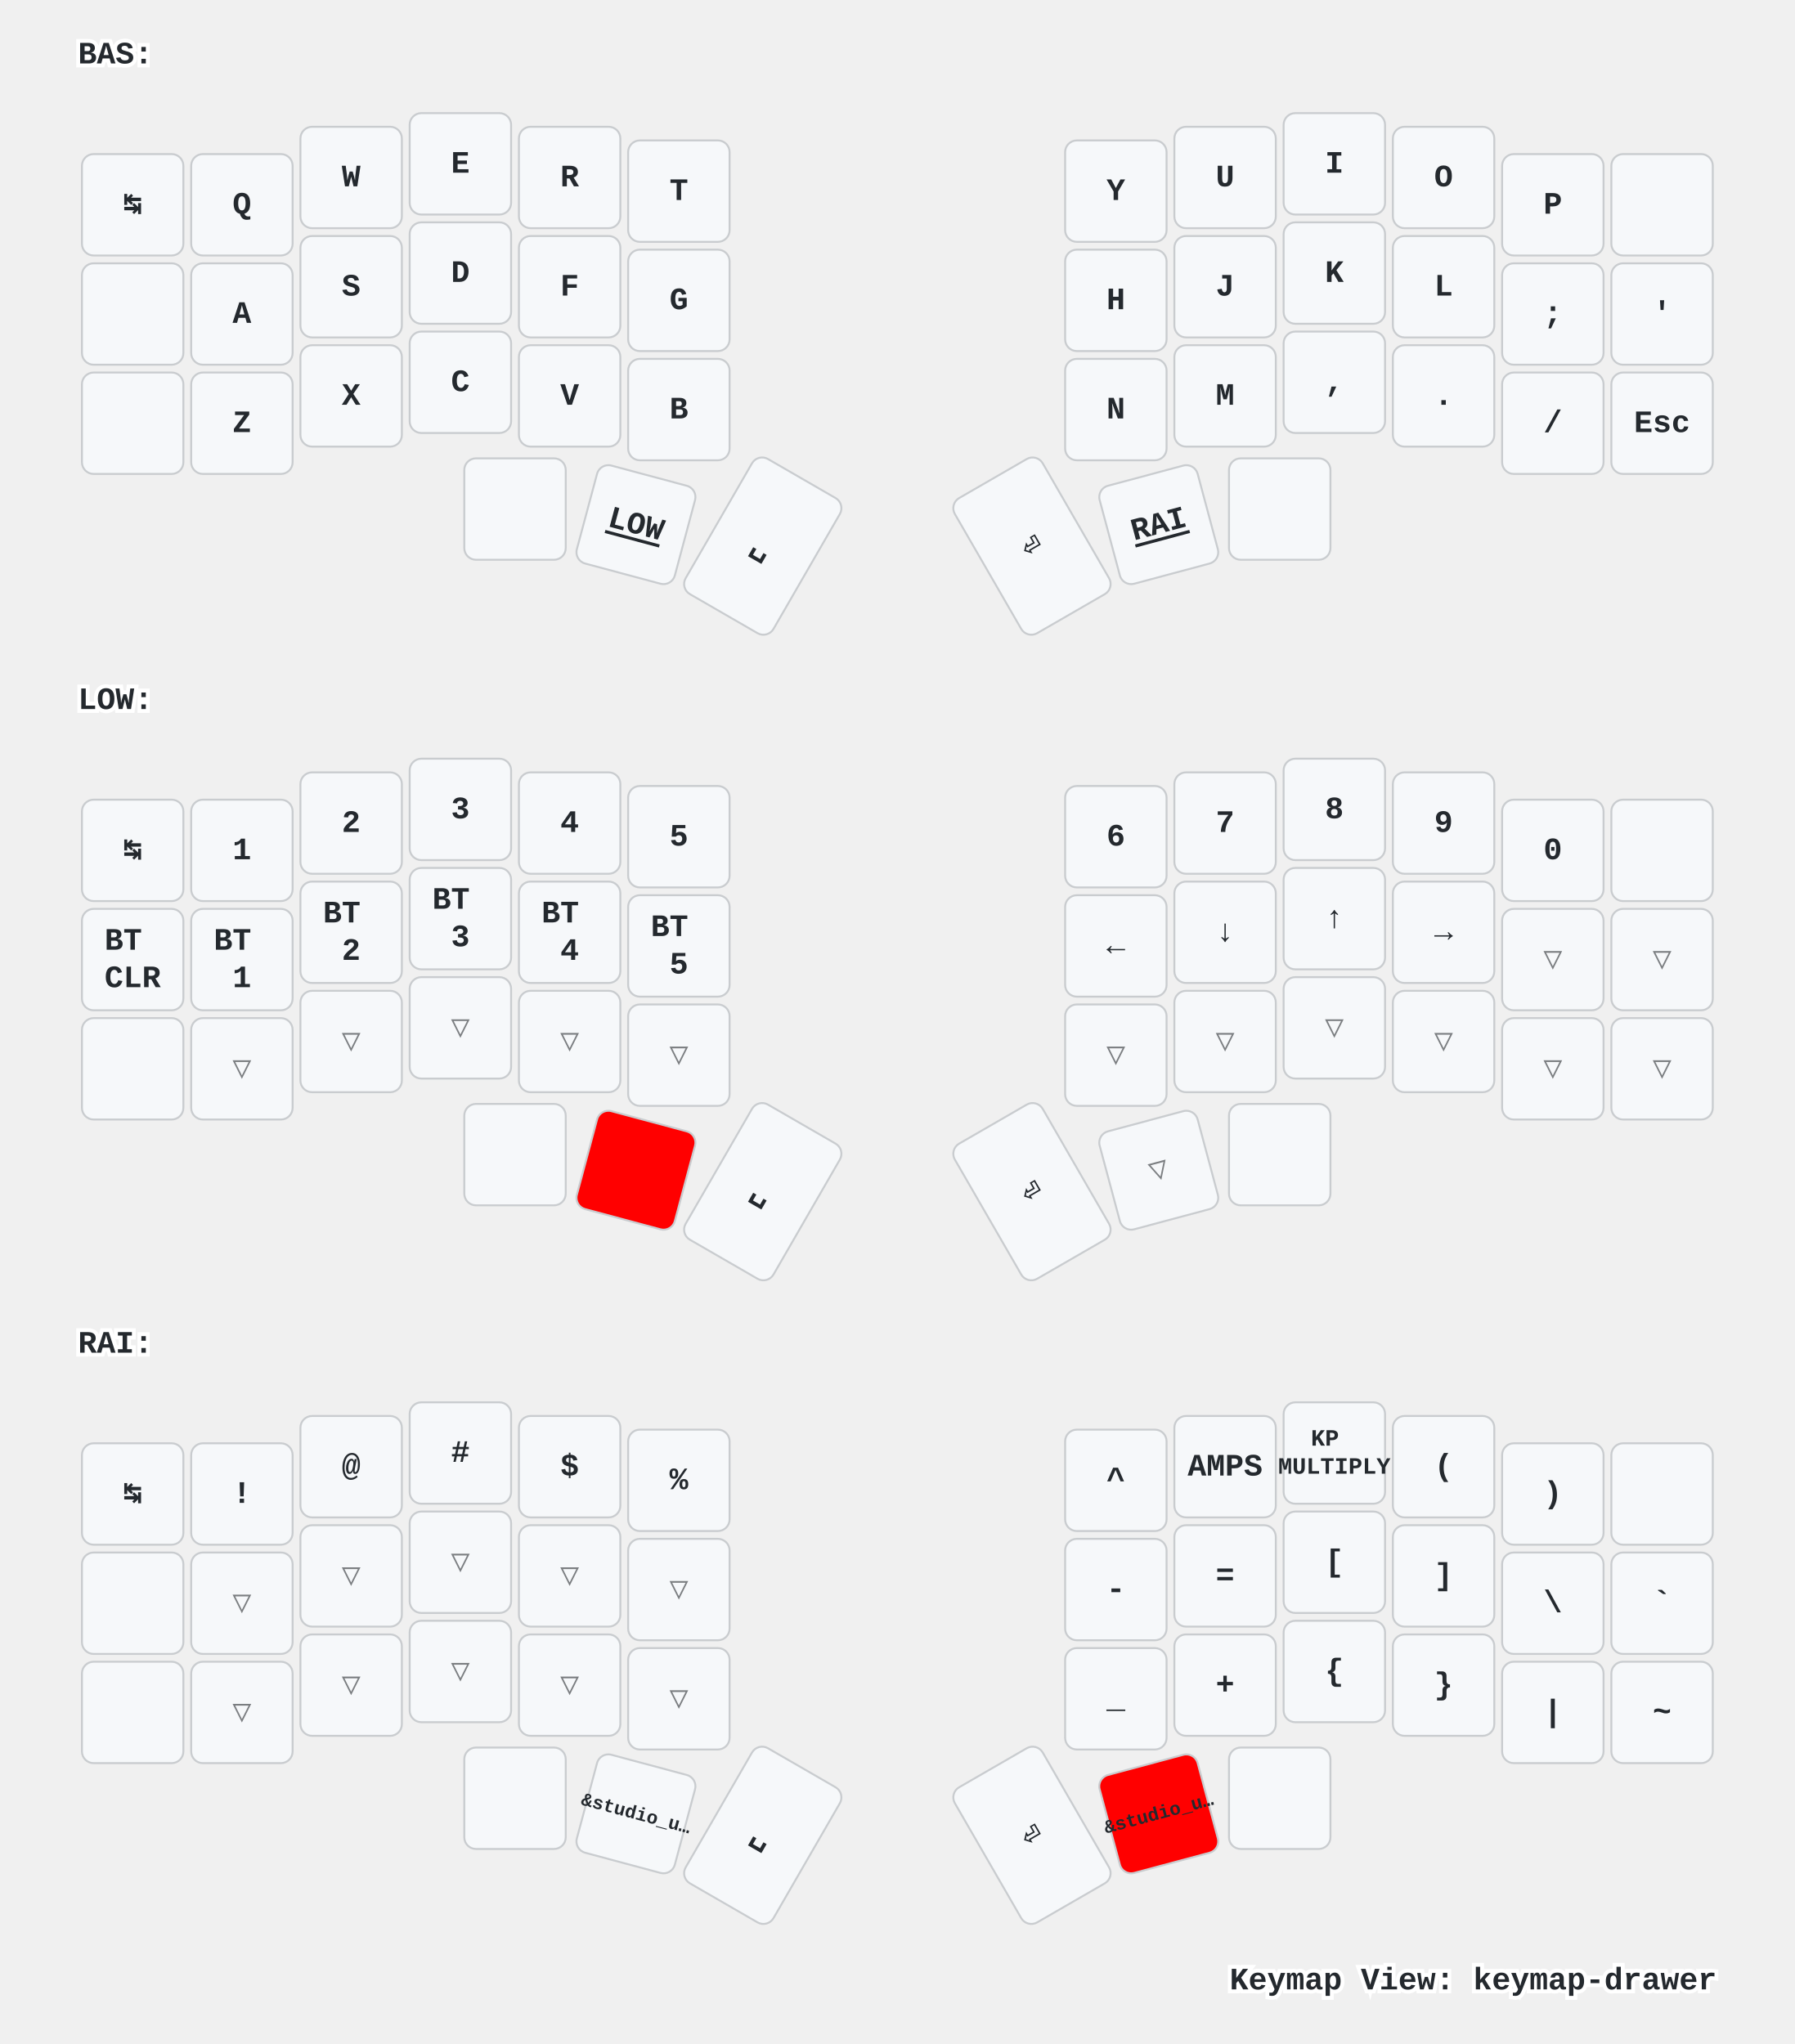
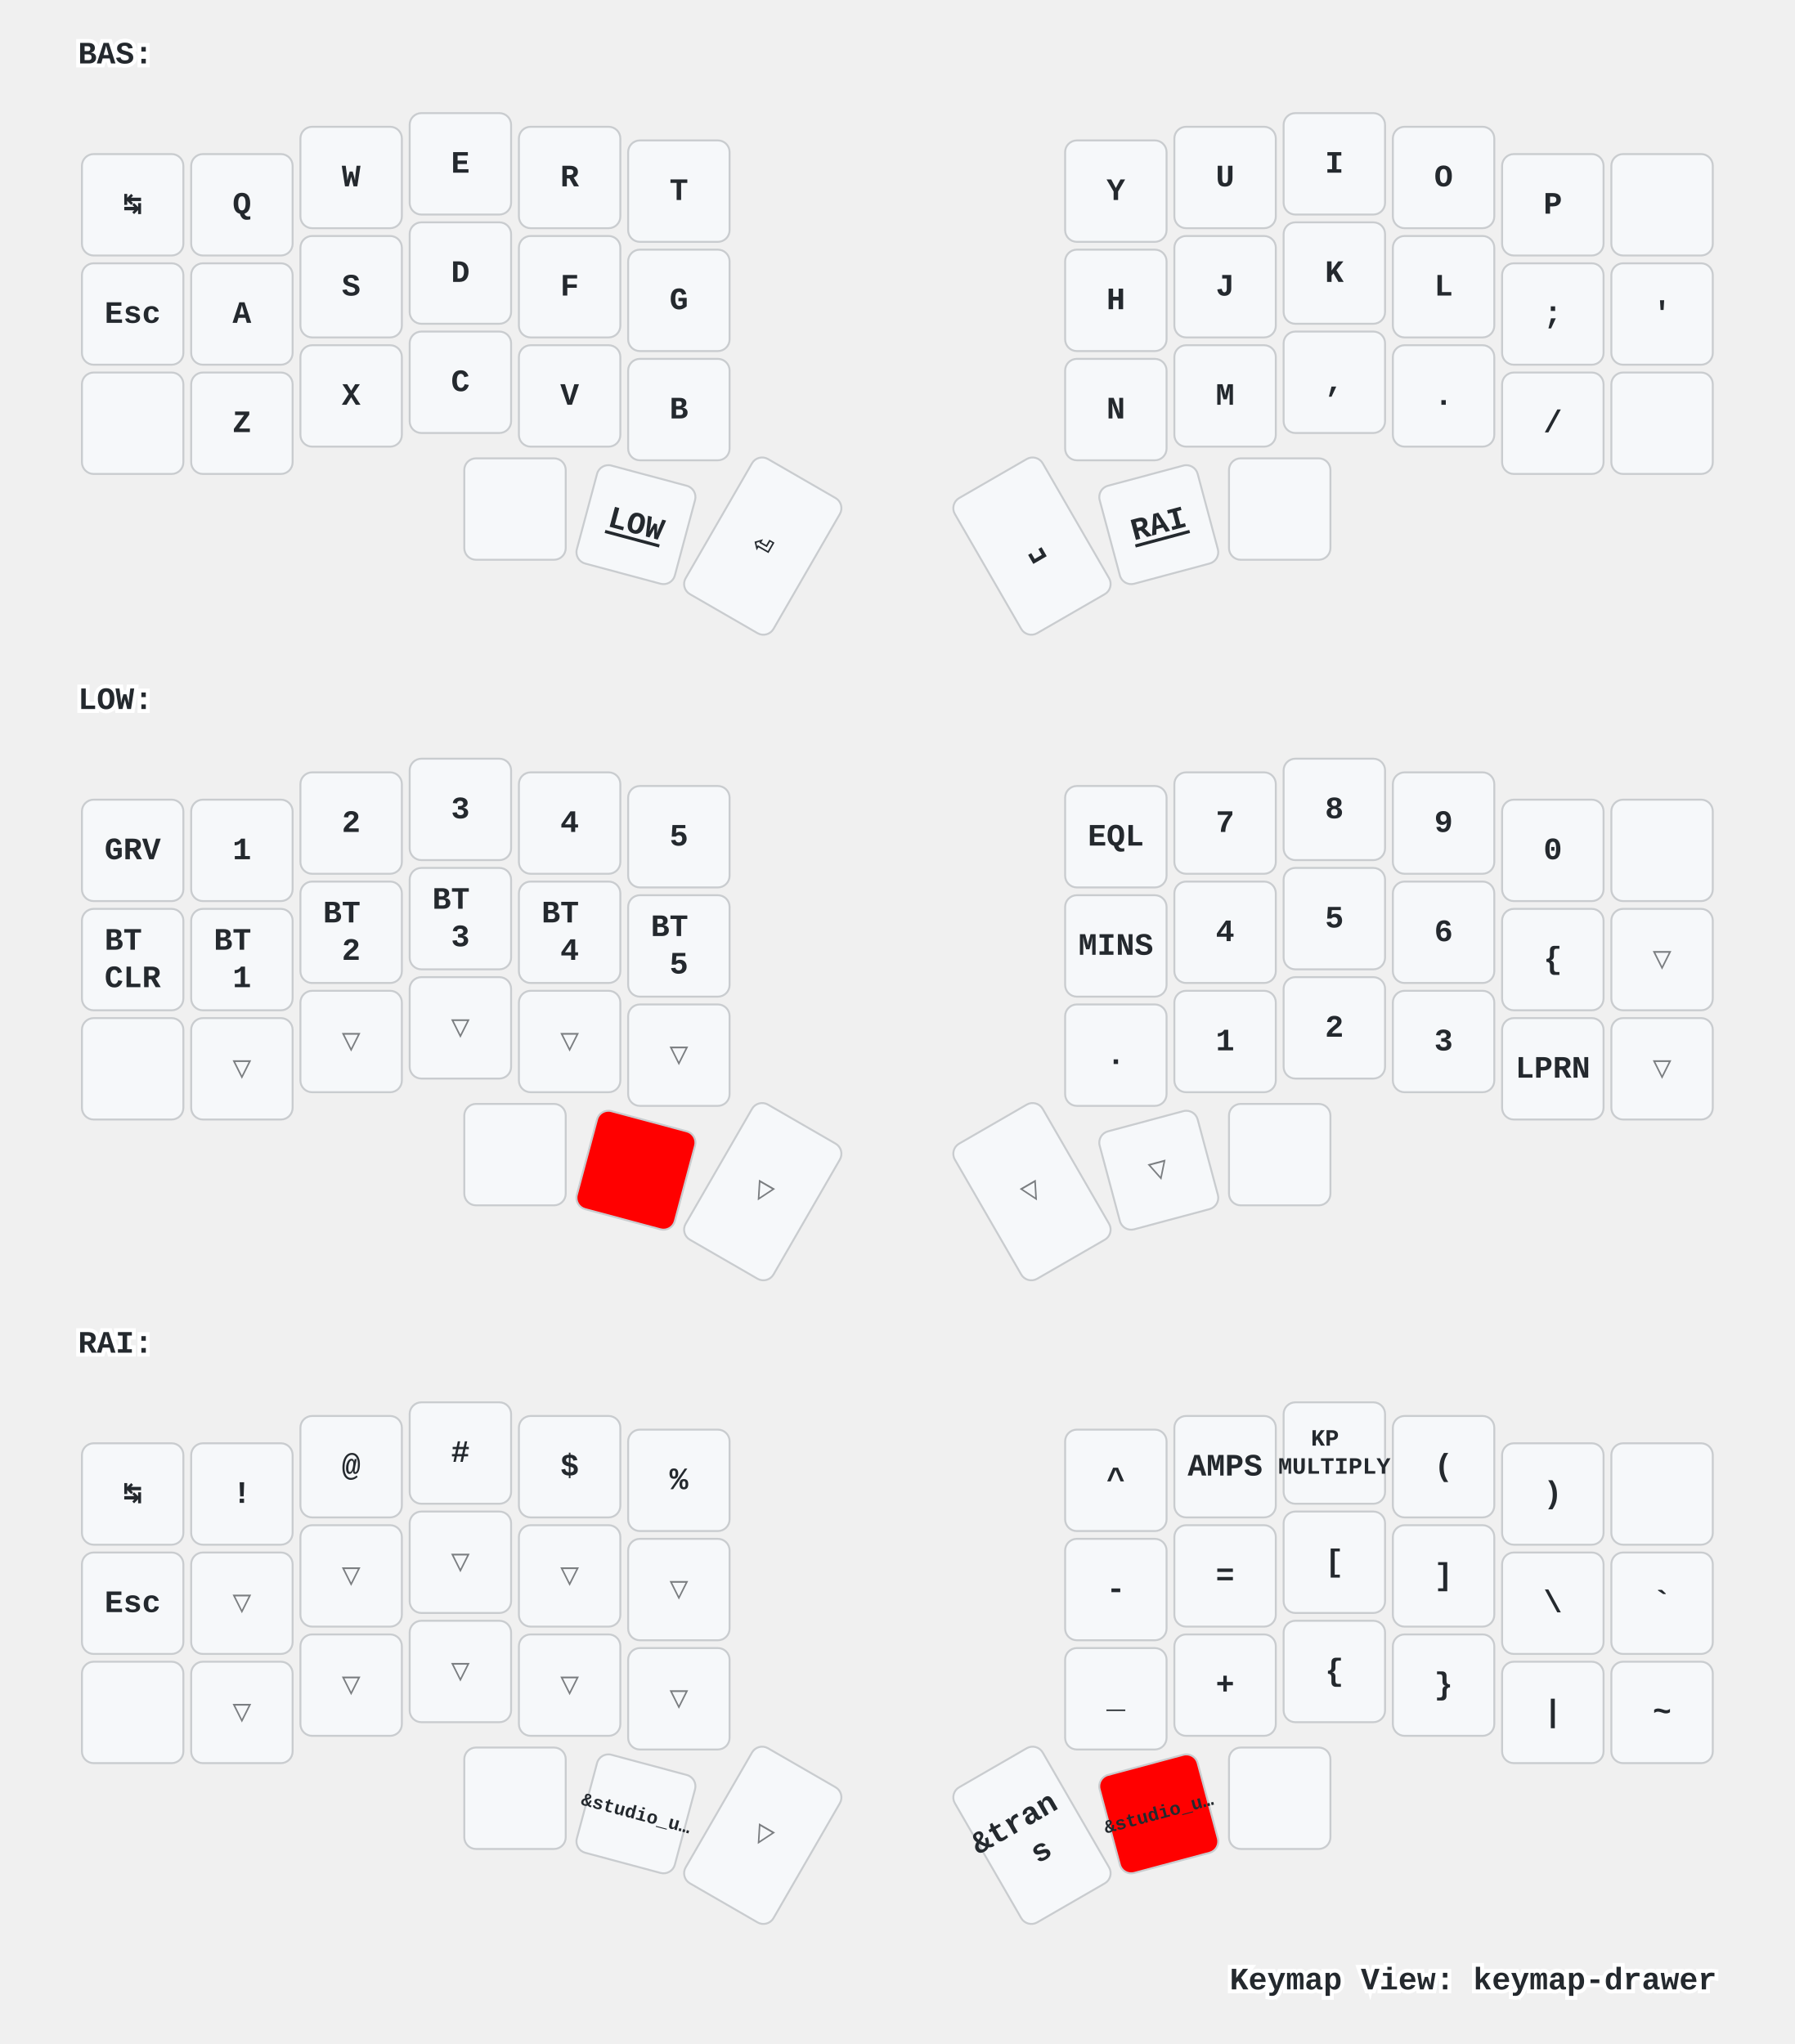
<svg xmlns="http://www.w3.org/2000/svg" xmlns:xlink="http://www.w3.org/1999/xlink" width="920" height="1048" viewBox="0 0 920 1048" class="keymap">
  <defs>/* start glyphs */
<svg id="mdi:apple-keyboard-command">
      <svg id="mdi-apple-keyboard-command" viewBox="0 0 24 24">
        <path d="M6,2A4,4 0 0,1 10,6V8H14V6A4,4 0 0,1 18,2A4,4 0 0,1 22,6A4,4 0 0,1 18,10H16V14H18A4,4 0 0,1 22,18A4,4 0 0,1 18,22A4,4 0 0,1 14,18V16H10V18A4,4 0 0,1 6,22A4,4 0 0,1 2,18A4,4 0 0,1 6,14H8V10H6A4,4 0 0,1 2,6A4,4 0 0,1 6,2M16,18A2,2 0 0,0 18,20A2,2 0 0,0 20,18A2,2 0 0,0 18,16H16V18M14,10H10V14H14V10M6,16A2,2 0 0,0 4,18A2,2 0 0,0 6,20A2,2 0 0,0 8,18V16H6M8,6A2,2 0 0,0 6,4A2,2 0 0,0 4,6A2,2 0 0,0 6,8H8V6M18,8A2,2 0 0,0 20,6A2,2 0 0,0 18,4A2,2 0 0,0 16,6V8H18Z" />
      </svg>
    </svg>
    <svg id="mdi:apple-keyboard-control">
      <svg id="mdi-apple-keyboard-control" viewBox="0 0 24 24">
        <path d="M19.78,11.78L18.36,13.19L12,6.83L5.64,13.19L4.22,11.78L12,4L19.78,11.78Z" />
      </svg>
    </svg>
    <svg id="mdi:apple-keyboard-option">
      <svg id="mdi-apple-keyboard-option" viewBox="0 0 24 24">
        <path d="M3,4H9.11L16.15,18H21V20H14.88L7.84,6H3V4M14,4H21V6H14V4Z" />
      </svg>
    </svg>
    <svg id="mdi:apple-keyboard-shift">
      <svg id="mdi-apple-keyboard-shift" viewBox="0 0 24 24">
        <path d="M15,18V12H17.17L12,6.83L6.83,12H9V18H15M12,4L22,14H17V20H7V14H2L12,4Z" />
      </svg>
    </svg>
    <svg id="mdi:backspace-outline">
      <svg id="mdi-backspace-outline" viewBox="0 0 24 24">
        <path d="M19,15.59L17.59,17L14,13.41L10.41,17L9,15.59L12.59,12L9,8.41L10.41,7L14,10.59L17.59,7L19,8.41L15.41,12L19,15.59M22,3A2,2 0 0,1 24,5V19A2,2 0 0,1 22,21H7C6.31,21 5.77,20.64 5.41,20.11L0,12L5.41,3.88C5.77,3.35 6.31,3 7,3H22M22,5H7L2.28,12L7,19H22V5Z" />
      </svg>
    </svg>
  </defs>/* end glyphs */
<style>/* inherit to force styles through use tags */
svg path {
    fill: inherit;
}

/* font and background color specifications */
svg.keymap {
    font-family: SFMono-Regular,Consolas,Liberation Mono,Menlo,monospace;
    font-size: 14px;
    font-kerning: normal;
    text-rendering: optimizeLegibility;
    fill: #24292e;
}

/* default key styling */
rect.key {
    fill: #f6f8fa;
}

rect.key, rect.combo {
    stroke: #c9cccf;
    stroke-width: 1;
}

/* default key side styling, only used is draw_key_sides is set */
rect.side {
    filter: brightness(90%);
}

/* color accent for combo boxes */
rect.combo, rect.combo-separate {
    fill: #cdf;
}

/* color accent for held keys */
rect.held, rect.combo.held {
    fill: #fdd;
}

/* color accent for ghost (optional) keys */
rect.ghost, rect.combo.ghost {
    stroke-dasharray: 4, 4;
    stroke-width: 2;
}

text {
    text-anchor: middle;
    dominant-baseline: middle;
}

/* styling for layer labels */
text.label {
    font-weight: bold;
    text-anchor: start;
    stroke: white;
    stroke-width: 4;
    paint-order: stroke;
}

/* styling for optional footer */
text.footer {
    text-anchor: end;
    dominant-baseline: auto;
    stroke: white;
    stroke-width: 4;
    paint-order: stroke;
}

/* styling for combo tap, and key non-tap label text */
text.combo, text.hold, text.shifted, text.left, text.right {
    font-size: 11px;
}

text.hold {
    text-anchor: middle;
    dominant-baseline: auto;
}

text.shifted {
    text-anchor: middle;
    dominant-baseline: hanging;
}

text.left {
    text-anchor: start;
}

text.right {
    text-anchor: end;
}

text.layer-activator {
    text-decoration: underline;
}

/* styling for hold/shifted label text in combo box */
text.combo.hold, text.combo.shifted, text.combo.left, text.combo.right {
    font-size: 8px;
}

/* lighter symbol for transparent keys */
text.trans {
    fill: #7b7e81;
}

/* styling for combo dendrons */
path.combo {
    stroke-width: 1;
    stroke: gray;
    fill: none;
}

/* Start Tabler Icons Cleanup */
/* cannot use height/width with glyphs */
.icon-tabler &gt; path {
    fill: inherit;
    stroke: inherit;
    stroke-width: 2;
}
/* hide tabler's default box */
.icon-tabler &gt; path[stroke="none"][fill="none"] {
    visibility: hidden;
}
/* End Tabler Icons Cleanup */

/* For default sytles, see https://github.com/caksoylar/keymap-drawer/blob/main/keymap_drawer/config.py#L85 */

svg.keymap {
  font-family: Ubuntu Mono, Inconsolata, Consolas, Liberation Mono, Menlo, monospace;
  font-size: 16px;
  font-weight: bold;
  text-rendering: optimizeLegibility;
}

/* Color accent for held keys
red = #f00
green = #0f0
blue = #00f
yellow = #ff0
cyan = #0ff
magenta = #f0f
white = #fff
black = #000
grey = #888
light grey = #ccc
#ffc
*/
rect.held, rect.combo.held {
    fill: #f00;
}

/* Technique borrowed and extended from https://github.com/englmaxi/zmk-config/blob/master/keymap-drawer/config.yaml */
.sym_sub_text.tap {
  translate: -5px 2px;
  font-size: 20px;
}
.sym_sub_text.shifted {
  translate: 10px 13px;
  font-size: 10px;
  opacity: 1.0;
}
.combo.sym_sub_text.tap {
  translate: -1px 1px;
}
.combo.sym_sub_text.shifted {
  translate: 7px 5px;
  font-size: 10px;
  opacity: 1.0;
}

/* Toggle */
.toggle.shifted {
  translate: -10px 12px;
}

.toggle.hold {
  translate: 13px -23px;
}

/* Variant for tap-dances */
.tap_dance.tap {
  translate: -7px 0px;
  font-size: 12px;
}
.tap_dance.shifted {
  translate: 7px 17px;
  font-size: 12px;
  opacity: 1.0;
}

/* Variant for symbol next to symbol */
.sym_by_sym.tap {
  translate: -6px 0px;
}
.sym_by_sym.shifted {
  translate: 10px 12px;
  opacity: 1.0;
}

.combo.sym_by_sym.tap {
  translate: -35px 0px;
}
.combo.sym_by_sym.shifted {
  translate: 35px 20px;
  opacity: 1.0;
}

.combo.sym_by_sym.hold {
  visibility: hidden;
}

/* hide hold box for combo sym_by_sym */
.combo.sym_by_sym.hold &gt; path[stroke="none"][fill="none"] {
  visibility: hidden;
}
</style>
  <g transform="translate(40, 0)" class="layer-BAS">
    <text x="0" y="28" class="label" id="BAS">BAS:</text>
    <g transform="translate(0, 56)">
      <g transform="translate(28, 49)" class="key keypos-0">
        <rect rx="6" ry="6" x="-26" y="-26" width="52" height="52" class="key" />
        <text x="0" y="0" class="key tap">↹</text>
      </g>
      <g transform="translate(84, 49)" class="key keypos-1">
        <rect rx="6" ry="6" x="-26" y="-26" width="52" height="52" class="key" />
        <text x="0" y="0" class="key tap">Q</text>
      </g>
      <g transform="translate(140, 35)" class="key keypos-2">
        <rect rx="6" ry="6" x="-26" y="-26" width="52" height="52" class="key" />
        <text x="0" y="0" class="key tap">W</text>
      </g>
      <g transform="translate(196, 28)" class="key keypos-3">
        <rect rx="6" ry="6" x="-26" y="-26" width="52" height="52" class="key" />
        <text x="0" y="0" class="key tap">E</text>
      </g>
      <g transform="translate(252, 35)" class="key keypos-4">
        <rect rx="6" ry="6" x="-26" y="-26" width="52" height="52" class="key" />
        <text x="0" y="0" class="key tap">R</text>
      </g>
      <g transform="translate(308, 42)" class="key keypos-5">
        <rect rx="6" ry="6" x="-26" y="-26" width="52" height="52" class="key" />
        <text x="0" y="0" class="key tap">T</text>
      </g>
      <g transform="translate(532, 42)" class="key keypos-6">
        <rect rx="6" ry="6" x="-26" y="-26" width="52" height="52" class="key" />
        <text x="0" y="0" class="key tap">Y</text>
      </g>
      <g transform="translate(588, 35)" class="key keypos-7">
        <rect rx="6" ry="6" x="-26" y="-26" width="52" height="52" class="key" />
        <text x="0" y="0" class="key tap">U</text>
      </g>
      <g transform="translate(644, 28)" class="key keypos-8">
        <rect rx="6" ry="6" x="-26" y="-26" width="52" height="52" class="key" />
        <text x="0" y="0" class="key tap">I</text>
      </g>
      <g transform="translate(700, 35)" class="key keypos-9">
        <rect rx="6" ry="6" x="-26" y="-26" width="52" height="52" class="key" />
        <text x="0" y="0" class="key tap">O</text>
      </g>
      <g transform="translate(756, 49)" class="key keypos-10">
        <rect rx="6" ry="6" x="-26" y="-26" width="52" height="52" class="key" />
        <text x="0" y="0" class="key tap">P</text>
      </g>
      <g transform="translate(812, 49)" class="key keypos-11">
        <rect rx="6" ry="6" x="-26" y="-26" width="52" height="52" class="key" />
        <use href="#mdi:backspace-outline" xlink:href="#mdi:backspace-outline" x="-9" y="-9" height="18" width="18.0" class="key tap glyph mdi:backspace-outline" />
      </g>
      <g transform="translate(28, 105)" class="key keypos-12">
        <rect rx="6" ry="6" x="-26" y="-26" width="52" height="52" class="key" />
+         <text x="0" y="0" class="key tap">Esc</text>
+       </g>
+       <g transform="translate(84, 105)" class="key keypos-13">
+         <rect rx="6" ry="6" x="-26" y="-26" width="52" height="52" class="key" />
+         <text x="0" y="0" class="key tap">A</text>
+       </g>
+       <g transform="translate(140, 91)" class="key keypos-14">
+         <rect rx="6" ry="6" x="-26" y="-26" width="52" height="52" class="key" />
+         <text x="0" y="0" class="key tap">S</text>
+       </g>
+       <g transform="translate(196, 84)" class="key keypos-15">
+         <rect rx="6" ry="6" x="-26" y="-26" width="52" height="52" class="key" />
+         <text x="0" y="0" class="key tap">D</text>
+       </g>
+       <g transform="translate(252, 91)" class="key keypos-16">
+         <rect rx="6" ry="6" x="-26" y="-26" width="52" height="52" class="key" />
+         <text x="0" y="0" class="key tap">F</text>
+       </g>
+       <g transform="translate(308, 98)" class="key keypos-17">
+         <rect rx="6" ry="6" x="-26" y="-26" width="52" height="52" class="key" />
+         <text x="0" y="0" class="key tap">G</text>
+       </g>
+       <g transform="translate(532, 98)" class="key keypos-18">
+         <rect rx="6" ry="6" x="-26" y="-26" width="52" height="52" class="key" />
+         <text x="0" y="0" class="key tap">H</text>
+       </g>
+       <g transform="translate(588, 91)" class="key keypos-19">
+         <rect rx="6" ry="6" x="-26" y="-26" width="52" height="52" class="key" />
+         <text x="0" y="0" class="key tap">J</text>
+       </g>
+       <g transform="translate(644, 84)" class="key keypos-20">
+         <rect rx="6" ry="6" x="-26" y="-26" width="52" height="52" class="key" />
+         <text x="0" y="0" class="key tap">K</text>
+       </g>
+       <g transform="translate(700, 91)" class="key keypos-21">
+         <rect rx="6" ry="6" x="-26" y="-26" width="52" height="52" class="key" />
+         <text x="0" y="0" class="key tap">L</text>
+       </g>
+       <g transform="translate(756, 105)" class="key keypos-22">
+         <rect rx="6" ry="6" x="-26" y="-26" width="52" height="52" class="key" />
+         <text x="0" y="0" class="key tap">;</text>
+       </g>
+       <g transform="translate(812, 105)" class="key keypos-23">
+         <rect rx="6" ry="6" x="-26" y="-26" width="52" height="52" class="key" />
+         <text x="0" y="0" class="key tap">'</text>
+       </g>
+       <g transform="translate(28, 161)" class="key keypos-24">
+         <rect rx="6" ry="6" x="-26" y="-26" width="52" height="52" class="key" />
+         <use href="#mdi:apple-keyboard-shift" xlink:href="#mdi:apple-keyboard-shift" x="-9" y="-9" height="18" width="18.0" class="key tap glyph mdi:apple-keyboard-shift" />
+       </g>
+       <g transform="translate(84, 161)" class="key keypos-25">
+         <rect rx="6" ry="6" x="-26" y="-26" width="52" height="52" class="key" />
+         <text x="0" y="0" class="key tap">Z</text>
+       </g>
+       <g transform="translate(140, 147)" class="key keypos-26">
+         <rect rx="6" ry="6" x="-26" y="-26" width="52" height="52" class="key" />
+         <text x="0" y="0" class="key tap">X</text>
+       </g>
+       <g transform="translate(196, 140)" class="key keypos-27">
+         <rect rx="6" ry="6" x="-26" y="-26" width="52" height="52" class="key" />
+         <text x="0" y="0" class="key tap">C</text>
+       </g>
+       <g transform="translate(252, 147)" class="key keypos-28">
+         <rect rx="6" ry="6" x="-26" y="-26" width="52" height="52" class="key" />
+         <text x="0" y="0" class="key tap">V</text>
+       </g>
+       <g transform="translate(308, 154)" class="key keypos-29">
+         <rect rx="6" ry="6" x="-26" y="-26" width="52" height="52" class="key" />
+         <text x="0" y="0" class="key tap">B</text>
+       </g>
+       <g transform="translate(532, 154)" class="key keypos-30">
+         <rect rx="6" ry="6" x="-26" y="-26" width="52" height="52" class="key" />
+         <text x="0" y="0" class="key tap">N</text>
+       </g>
+       <g transform="translate(588, 147)" class="key keypos-31">
+         <rect rx="6" ry="6" x="-26" y="-26" width="52" height="52" class="key" />
+         <text x="0" y="0" class="key tap">M</text>
+       </g>
+       <g transform="translate(644, 140)" class="key keypos-32">
+         <rect rx="6" ry="6" x="-26" y="-26" width="52" height="52" class="key" />
+         <text x="0" y="0" class="key tap">,</text>
+       </g>
+       <g transform="translate(700, 147)" class="key keypos-33">
+         <rect rx="6" ry="6" x="-26" y="-26" width="52" height="52" class="key" />
+         <text x="0" y="0" class="key tap">.</text>
+       </g>
+       <g transform="translate(756, 161)" class="key keypos-34">
+         <rect rx="6" ry="6" x="-26" y="-26" width="52" height="52" class="key" />
+         <text x="0" y="0" class="key tap">/</text>
+       </g>
+       <g transform="translate(812, 161)" class="key keypos-35">
+         <rect rx="6" ry="6" x="-26" y="-26" width="52" height="52" class="key" />
        <use href="#mdi:apple-keyboard-control" xlink:href="#mdi:apple-keyboard-control" x="-9" y="-9" height="18" width="18.0" class="key tap glyph mdi:apple-keyboard-control" />
-       </g>
-       <g transform="translate(84, 105)" class="key keypos-13">
-         <rect rx="6" ry="6" x="-26" y="-26" width="52" height="52" class="key" />
-         <text x="0" y="0" class="key tap">A</text>
-       </g>
-       <g transform="translate(140, 91)" class="key keypos-14">
-         <rect rx="6" ry="6" x="-26" y="-26" width="52" height="52" class="key" />
-         <text x="0" y="0" class="key tap">S</text>
-       </g>
-       <g transform="translate(196, 84)" class="key keypos-15">
-         <rect rx="6" ry="6" x="-26" y="-26" width="52" height="52" class="key" />
-         <text x="0" y="0" class="key tap">D</text>
-       </g>
-       <g transform="translate(252, 91)" class="key keypos-16">
-         <rect rx="6" ry="6" x="-26" y="-26" width="52" height="52" class="key" />
-         <text x="0" y="0" class="key tap">F</text>
-       </g>
-       <g transform="translate(308, 98)" class="key keypos-17">
-         <rect rx="6" ry="6" x="-26" y="-26" width="52" height="52" class="key" />
-         <text x="0" y="0" class="key tap">G</text>
-       </g>
-       <g transform="translate(532, 98)" class="key keypos-18">
-         <rect rx="6" ry="6" x="-26" y="-26" width="52" height="52" class="key" />
-         <text x="0" y="0" class="key tap">H</text>
-       </g>
-       <g transform="translate(588, 91)" class="key keypos-19">
-         <rect rx="6" ry="6" x="-26" y="-26" width="52" height="52" class="key" />
-         <text x="0" y="0" class="key tap">J</text>
-       </g>
-       <g transform="translate(644, 84)" class="key keypos-20">
-         <rect rx="6" ry="6" x="-26" y="-26" width="52" height="52" class="key" />
-         <text x="0" y="0" class="key tap">K</text>
-       </g>
-       <g transform="translate(700, 91)" class="key keypos-21">
-         <rect rx="6" ry="6" x="-26" y="-26" width="52" height="52" class="key" />
-         <text x="0" y="0" class="key tap">L</text>
-       </g>
-       <g transform="translate(756, 105)" class="key keypos-22">
-         <rect rx="6" ry="6" x="-26" y="-26" width="52" height="52" class="key" />
-         <text x="0" y="0" class="key tap">;</text>
-       </g>
-       <g transform="translate(812, 105)" class="key keypos-23">
-         <rect rx="6" ry="6" x="-26" y="-26" width="52" height="52" class="key" />
-         <text x="0" y="0" class="key tap">'</text>
-       </g>
-       <g transform="translate(28, 161)" class="key keypos-24">
-         <rect rx="6" ry="6" x="-26" y="-26" width="52" height="52" class="key" />
-         <use href="#mdi:apple-keyboard-shift" xlink:href="#mdi:apple-keyboard-shift" x="-9" y="-9" height="18" width="18.0" class="key tap glyph mdi:apple-keyboard-shift" />
-       </g>
-       <g transform="translate(84, 161)" class="key keypos-25">
-         <rect rx="6" ry="6" x="-26" y="-26" width="52" height="52" class="key" />
-         <text x="0" y="0" class="key tap">Z</text>
-       </g>
-       <g transform="translate(140, 147)" class="key keypos-26">
-         <rect rx="6" ry="6" x="-26" y="-26" width="52" height="52" class="key" />
-         <text x="0" y="0" class="key tap">X</text>
-       </g>
-       <g transform="translate(196, 140)" class="key keypos-27">
-         <rect rx="6" ry="6" x="-26" y="-26" width="52" height="52" class="key" />
-         <text x="0" y="0" class="key tap">C</text>
-       </g>
-       <g transform="translate(252, 147)" class="key keypos-28">
-         <rect rx="6" ry="6" x="-26" y="-26" width="52" height="52" class="key" />
-         <text x="0" y="0" class="key tap">V</text>
-       </g>
-       <g transform="translate(308, 154)" class="key keypos-29">
-         <rect rx="6" ry="6" x="-26" y="-26" width="52" height="52" class="key" />
-         <text x="0" y="0" class="key tap">B</text>
-       </g>
-       <g transform="translate(532, 154)" class="key keypos-30">
-         <rect rx="6" ry="6" x="-26" y="-26" width="52" height="52" class="key" />
-         <text x="0" y="0" class="key tap">N</text>
-       </g>
-       <g transform="translate(588, 147)" class="key keypos-31">
-         <rect rx="6" ry="6" x="-26" y="-26" width="52" height="52" class="key" />
-         <text x="0" y="0" class="key tap">M</text>
-       </g>
-       <g transform="translate(644, 140)" class="key keypos-32">
-         <rect rx="6" ry="6" x="-26" y="-26" width="52" height="52" class="key" />
-         <text x="0" y="0" class="key tap">,</text>
-       </g>
-       <g transform="translate(700, 147)" class="key keypos-33">
-         <rect rx="6" ry="6" x="-26" y="-26" width="52" height="52" class="key" />
-         <text x="0" y="0" class="key tap">.</text>
-       </g>
-       <g transform="translate(756, 161)" class="key keypos-34">
-         <rect rx="6" ry="6" x="-26" y="-26" width="52" height="52" class="key" />
-         <text x="0" y="0" class="key tap">/</text>
-       </g>
-       <g transform="translate(812, 161)" class="key keypos-35">
-         <rect rx="6" ry="6" x="-26" y="-26" width="52" height="52" class="key" />
-         <text x="0" y="0" class="key tap">Esc</text>
      </g>
      <g transform="translate(224, 205)" class="key keypos-36">
        <rect rx="6" ry="6" x="-26" y="-26" width="52" height="52" class="key" />
        <use href="#mdi:apple-keyboard-command" xlink:href="#mdi:apple-keyboard-command" x="-9" y="-9" height="18" width="18.0" class="key tap glyph mdi:apple-keyboard-command" />
      </g>
      <g transform="translate(286, 213) rotate(15.0)" class="key keypos-37">
        <rect rx="6" ry="6" x="-26" y="-26" width="52" height="52" class="key" />
        <a href="#LOW">
          <text x="0" y="0" class="key tap layer-activator">LOW</text>
        </a>
      </g>
      <g transform="translate(351, 224) rotate(30.0)" class="key keypos-38">
        <rect rx="6" ry="6" x="-26" y="-40" width="52" height="80" class="key" />
-         <text x="0" y="0" class="key tap">␣</text>
+         <text x="0" y="0" class="key tap">⏎</text>
      </g>
      <g transform="translate(489, 224) rotate(-30.0)" class="key keypos-39">
        <rect rx="6" ry="6" x="-26" y="-40" width="52" height="80" class="key" />
-         <text x="0" y="0" class="key tap">⏎</text>
+         <text x="0" y="0" class="key tap">␣</text>
      </g>
      <g transform="translate(554, 213) rotate(-15.0)" class="key keypos-40">
        <rect rx="6" ry="6" x="-26" y="-26" width="52" height="52" class="key" />
        <a href="#RAI">
          <text x="0" y="0" class="key tap layer-activator">RAI</text>
        </a>
      </g>
      <g transform="translate(616, 205)" class="key keypos-41">
        <rect rx="6" ry="6" x="-26" y="-26" width="52" height="52" class="key" />
        <use href="#mdi:apple-keyboard-option" xlink:href="#mdi:apple-keyboard-option" x="-9" y="-9" height="18" width="18.0" class="key tap glyph mdi:apple-keyboard-option" />
      </g>
    </g>
  </g>
  <g transform="translate(40, 331)" class="layer-LOW">
    <text x="0" y="28" class="label" id="LOW">LOW:</text>
    <g transform="translate(0, 56)">
      <g transform="translate(28, 49)" class="key keypos-0">
        <rect rx="6" ry="6" x="-26" y="-26" width="52" height="52" class="key" />
-         <text x="0" y="0" class="key tap">↹</text>
+         <text x="0" y="0" class="key tap">GRV</text>
      </g>
      <g transform="translate(84, 49)" class="key keypos-1">
        <rect rx="6" ry="6" x="-26" y="-26" width="52" height="52" class="key" />
        <text x="0" y="0" class="key tap">1</text>
      </g>
      <g transform="translate(140, 35)" class="key keypos-2">
        <rect rx="6" ry="6" x="-26" y="-26" width="52" height="52" class="key" />
        <text x="0" y="0" class="key tap">2</text>
      </g>
      <g transform="translate(196, 28)" class="key keypos-3">
        <rect rx="6" ry="6" x="-26" y="-26" width="52" height="52" class="key" />
        <text x="0" y="0" class="key tap">3</text>
      </g>
      <g transform="translate(252, 35)" class="key keypos-4">
        <rect rx="6" ry="6" x="-26" y="-26" width="52" height="52" class="key" />
        <text x="0" y="0" class="key tap">4</text>
      </g>
      <g transform="translate(308, 42)" class="key keypos-5">
        <rect rx="6" ry="6" x="-26" y="-26" width="52" height="52" class="key" />
        <text x="0" y="0" class="key tap">5</text>
      </g>
      <g transform="translate(532, 42)" class="key keypos-6">
        <rect rx="6" ry="6" x="-26" y="-26" width="52" height="52" class="key" />
-         <text x="0" y="0" class="key tap">6</text>
+         <text x="0" y="0" class="key tap">EQL</text>
      </g>
      <g transform="translate(588, 35)" class="key keypos-7">
        <rect rx="6" ry="6" x="-26" y="-26" width="52" height="52" class="key" />
        <text x="0" y="0" class="key tap">7</text>
      </g>
      <g transform="translate(644, 28)" class="key keypos-8">
        <rect rx="6" ry="6" x="-26" y="-26" width="52" height="52" class="key" />
        <text x="0" y="0" class="key tap">8</text>
      </g>
      <g transform="translate(700, 35)" class="key keypos-9">
        <rect rx="6" ry="6" x="-26" y="-26" width="52" height="52" class="key" />
        <text x="0" y="0" class="key tap">9</text>
      </g>
      <g transform="translate(756, 49)" class="key keypos-10">
        <rect rx="6" ry="6" x="-26" y="-26" width="52" height="52" class="key" />
        <text x="0" y="0" class="key tap">0</text>
      </g>
      <g transform="translate(812, 49)" class="key keypos-11">
        <rect rx="6" ry="6" x="-26" y="-26" width="52" height="52" class="key" />
        <use href="#mdi:backspace-outline" xlink:href="#mdi:backspace-outline" x="-9" y="-9" height="18" width="18.0" class="key tap glyph mdi:backspace-outline" />
      </g>
      <g transform="translate(28, 105)" class="key keypos-12">
        <rect rx="6" ry="6" x="-26" y="-26" width="52" height="52" class="key" />
        <text x="0" y="0" class="key tap">
          <tspan x="0" dy="-0.6em">BT</tspan>
          <tspan x="0" dy="1.2em">CLR</tspan>
        </text>
      </g>
      <g transform="translate(84, 105)" class="key keypos-13">
        <rect rx="6" ry="6" x="-26" y="-26" width="52" height="52" class="key" />
        <text x="0" y="0" class="key tap">
          <tspan x="0" dy="-0.6em">BT</tspan>
          <tspan x="0" dy="1.2em">1</tspan>
        </text>
      </g>
      <g transform="translate(140, 91)" class="key keypos-14">
        <rect rx="6" ry="6" x="-26" y="-26" width="52" height="52" class="key" />
        <text x="0" y="0" class="key tap">
          <tspan x="0" dy="-0.6em">BT</tspan>
          <tspan x="0" dy="1.2em">2</tspan>
        </text>
      </g>
      <g transform="translate(196, 84)" class="key keypos-15">
        <rect rx="6" ry="6" x="-26" y="-26" width="52" height="52" class="key" />
        <text x="0" y="0" class="key tap">
          <tspan x="0" dy="-0.6em">BT</tspan>
          <tspan x="0" dy="1.2em">3</tspan>
        </text>
      </g>
      <g transform="translate(252, 91)" class="key keypos-16">
        <rect rx="6" ry="6" x="-26" y="-26" width="52" height="52" class="key" />
        <text x="0" y="0" class="key tap">
          <tspan x="0" dy="-0.6em">BT</tspan>
          <tspan x="0" dy="1.2em">4</tspan>
        </text>
      </g>
      <g transform="translate(308, 98)" class="key keypos-17">
        <rect rx="6" ry="6" x="-26" y="-26" width="52" height="52" class="key" />
        <text x="0" y="0" class="key tap">
          <tspan x="0" dy="-0.6em">BT</tspan>
          <tspan x="0" dy="1.2em">5</tspan>
        </text>
      </g>
      <g transform="translate(532, 98)" class="key keypos-18">
        <rect rx="6" ry="6" x="-26" y="-26" width="52" height="52" class="key" />
-         <text x="0" y="0" class="key tap">←</text>
+         <text x="0" y="0" class="key tap">MINS</text>
      </g>
      <g transform="translate(588, 91)" class="key keypos-19">
        <rect rx="6" ry="6" x="-26" y="-26" width="52" height="52" class="key" />
-         <text x="0" y="0" class="key tap">↓</text>
+         <text x="0" y="0" class="key tap">4</text>
      </g>
      <g transform="translate(644, 84)" class="key keypos-20">
        <rect rx="6" ry="6" x="-26" y="-26" width="52" height="52" class="key" />
-         <text x="0" y="0" class="key tap">↑</text>
+         <text x="0" y="0" class="key tap">5</text>
      </g>
      <g transform="translate(700, 91)" class="key keypos-21">
        <rect rx="6" ry="6" x="-26" y="-26" width="52" height="52" class="key" />
-         <text x="0" y="0" class="key tap">→</text>
-       </g>
-       <g transform="translate(756, 105)" class="key trans keypos-22">
-         <rect rx="6" ry="6" x="-26" y="-26" width="52" height="52" class="key trans" />
-         <text x="0" y="0" class="key trans tap">▽</text>
+         <text x="0" y="0" class="key tap">6</text>
+       </g>
+       <g transform="translate(756, 105)" class="key keypos-22">
+         <rect rx="6" ry="6" x="-26" y="-26" width="52" height="52" class="key" />
+         <text x="0" y="0" class="key tap">{</text>
      </g>
      <g transform="translate(812, 105)" class="key trans keypos-23">
        <rect rx="6" ry="6" x="-26" y="-26" width="52" height="52" class="key trans" />
        <text x="0" y="0" class="key trans tap">▽</text>
      </g>
      <g transform="translate(28, 161)" class="key keypos-24">
        <rect rx="6" ry="6" x="-26" y="-26" width="52" height="52" class="key" />
        <use href="#mdi:apple-keyboard-shift" xlink:href="#mdi:apple-keyboard-shift" x="-9" y="-9" height="18" width="18.0" class="key tap glyph mdi:apple-keyboard-shift" />
      </g>
      <g transform="translate(84, 161)" class="key trans keypos-25">
        <rect rx="6" ry="6" x="-26" y="-26" width="52" height="52" class="key trans" />
        <text x="0" y="0" class="key trans tap">▽</text>
      </g>
      <g transform="translate(140, 147)" class="key trans keypos-26">
        <rect rx="6" ry="6" x="-26" y="-26" width="52" height="52" class="key trans" />
        <text x="0" y="0" class="key trans tap">▽</text>
      </g>
      <g transform="translate(196, 140)" class="key trans keypos-27">
        <rect rx="6" ry="6" x="-26" y="-26" width="52" height="52" class="key trans" />
        <text x="0" y="0" class="key trans tap">▽</text>
      </g>
      <g transform="translate(252, 147)" class="key trans keypos-28">
        <rect rx="6" ry="6" x="-26" y="-26" width="52" height="52" class="key trans" />
        <text x="0" y="0" class="key trans tap">▽</text>
      </g>
      <g transform="translate(308, 154)" class="key trans keypos-29">
        <rect rx="6" ry="6" x="-26" y="-26" width="52" height="52" class="key trans" />
        <text x="0" y="0" class="key trans tap">▽</text>
      </g>
-       <g transform="translate(532, 154)" class="key trans keypos-30">
-         <rect rx="6" ry="6" x="-26" y="-26" width="52" height="52" class="key trans" />
-         <text x="0" y="0" class="key trans tap">▽</text>
-       </g>
-       <g transform="translate(588, 147)" class="key trans keypos-31">
-         <rect rx="6" ry="6" x="-26" y="-26" width="52" height="52" class="key trans" />
-         <text x="0" y="0" class="key trans tap">▽</text>
-       </g>
-       <g transform="translate(644, 140)" class="key trans keypos-32">
-         <rect rx="6" ry="6" x="-26" y="-26" width="52" height="52" class="key trans" />
-         <text x="0" y="0" class="key trans tap">▽</text>
-       </g>
-       <g transform="translate(700, 147)" class="key trans keypos-33">
-         <rect rx="6" ry="6" x="-26" y="-26" width="52" height="52" class="key trans" />
-         <text x="0" y="0" class="key trans tap">▽</text>
-       </g>
-       <g transform="translate(756, 161)" class="key trans keypos-34">
-         <rect rx="6" ry="6" x="-26" y="-26" width="52" height="52" class="key trans" />
-         <text x="0" y="0" class="key trans tap">▽</text>
+       <g transform="translate(532, 154)" class="key keypos-30">
+         <rect rx="6" ry="6" x="-26" y="-26" width="52" height="52" class="key" />
+         <text x="0" y="0" class="key tap">.</text>
+       </g>
+       <g transform="translate(588, 147)" class="key keypos-31">
+         <rect rx="6" ry="6" x="-26" y="-26" width="52" height="52" class="key" />
+         <text x="0" y="0" class="key tap">1</text>
+       </g>
+       <g transform="translate(644, 140)" class="key keypos-32">
+         <rect rx="6" ry="6" x="-26" y="-26" width="52" height="52" class="key" />
+         <text x="0" y="0" class="key tap">2</text>
+       </g>
+       <g transform="translate(700, 147)" class="key keypos-33">
+         <rect rx="6" ry="6" x="-26" y="-26" width="52" height="52" class="key" />
+         <text x="0" y="0" class="key tap">3</text>
+       </g>
+       <g transform="translate(756, 161)" class="key keypos-34">
+         <rect rx="6" ry="6" x="-26" y="-26" width="52" height="52" class="key" />
+         <text x="0" y="0" class="key tap">LPRN</text>
      </g>
      <g transform="translate(812, 161)" class="key trans keypos-35">
        <rect rx="6" ry="6" x="-26" y="-26" width="52" height="52" class="key trans" />
        <text x="0" y="0" class="key trans tap">▽</text>
      </g>
      <g transform="translate(224, 205)" class="key keypos-36">
        <rect rx="6" ry="6" x="-26" y="-26" width="52" height="52" class="key" />
        <use href="#mdi:apple-keyboard-command" xlink:href="#mdi:apple-keyboard-command" x="-9" y="-9" height="18" width="18.0" class="key tap glyph mdi:apple-keyboard-command" />
      </g>
      <g transform="translate(286, 213) rotate(15.0)" class="key held keypos-37">
        <rect rx="6" ry="6" x="-26" y="-26" width="52" height="52" class="key held" />
      </g>
-       <g transform="translate(351, 224) rotate(30.0)" class="key keypos-38">
-         <rect rx="6" ry="6" x="-26" y="-40" width="52" height="80" class="key" />
-         <text x="0" y="0" class="key tap">␣</text>
-       </g>
-       <g transform="translate(489, 224) rotate(-30.0)" class="key keypos-39">
-         <rect rx="6" ry="6" x="-26" y="-40" width="52" height="80" class="key" />
-         <text x="0" y="0" class="key tap">⏎</text>
+       <g transform="translate(351, 224) rotate(30.0)" class="key trans keypos-38">
+         <rect rx="6" ry="6" x="-26" y="-40" width="52" height="80" class="key trans" />
+         <text x="0" y="0" class="key trans tap">▽</text>
+       </g>
+       <g transform="translate(489, 224) rotate(-30.0)" class="key trans keypos-39">
+         <rect rx="6" ry="6" x="-26" y="-40" width="52" height="80" class="key trans" />
+         <text x="0" y="0" class="key trans tap">▽</text>
      </g>
      <g transform="translate(554, 213) rotate(-15.0)" class="key trans keypos-40">
        <rect rx="6" ry="6" x="-26" y="-26" width="52" height="52" class="key trans" />
        <text x="0" y="0" class="key trans tap">▽</text>
      </g>
      <g transform="translate(616, 205)" class="key keypos-41">
        <rect rx="6" ry="6" x="-26" y="-26" width="52" height="52" class="key" />
        <use href="#mdi:apple-keyboard-option" xlink:href="#mdi:apple-keyboard-option" x="-9" y="-9" height="18" width="18.0" class="key tap glyph mdi:apple-keyboard-option" />
      </g>
    </g>
  </g>
  <g transform="translate(40, 661)" class="layer-RAI">
    <text x="0" y="28" class="label" id="RAI">RAI:</text>
    <g transform="translate(0, 56)">
      <g transform="translate(28, 49)" class="key keypos-0">
        <rect rx="6" ry="6" x="-26" y="-26" width="52" height="52" class="key" />
        <text x="0" y="0" class="key tap">↹</text>
      </g>
      <g transform="translate(84, 49)" class="key keypos-1">
        <rect rx="6" ry="6" x="-26" y="-26" width="52" height="52" class="key" />
        <text x="0" y="0" class="key tap">!</text>
      </g>
      <g transform="translate(140, 35)" class="key keypos-2">
        <rect rx="6" ry="6" x="-26" y="-26" width="52" height="52" class="key" />
        <text x="0" y="0" class="key tap">@</text>
      </g>
      <g transform="translate(196, 28)" class="key keypos-3">
        <rect rx="6" ry="6" x="-26" y="-26" width="52" height="52" class="key" />
        <text x="0" y="0" class="key tap">#</text>
      </g>
      <g transform="translate(252, 35)" class="key keypos-4">
        <rect rx="6" ry="6" x="-26" y="-26" width="52" height="52" class="key" />
        <text x="0" y="0" class="key tap">$</text>
      </g>
      <g transform="translate(308, 42)" class="key keypos-5">
        <rect rx="6" ry="6" x="-26" y="-26" width="52" height="52" class="key" />
        <text x="0" y="0" class="key tap">%</text>
      </g>
      <g transform="translate(532, 42)" class="key keypos-6">
        <rect rx="6" ry="6" x="-26" y="-26" width="52" height="52" class="key" />
        <text x="0" y="0" class="key tap">^</text>
      </g>
      <g transform="translate(588, 35)" class="key keypos-7">
        <rect rx="6" ry="6" x="-26" y="-26" width="52" height="52" class="key" />
        <text x="0" y="0" class="key tap">AMPS</text>
      </g>
      <g transform="translate(644, 28)" class="key keypos-8">
        <rect rx="6" ry="6" x="-26" y="-26" width="52" height="52" class="key" />
        <text x="0" y="0" class="key tap">
          <tspan x="0" dy="-0.6em" style="font-size: 75%">KP</tspan>
          <tspan x="0" dy="1.2em" style="font-size: 75%">MULTIPLY</tspan>
        </text>
      </g>
      <g transform="translate(700, 35)" class="key keypos-9">
        <rect rx="6" ry="6" x="-26" y="-26" width="52" height="52" class="key" />
        <text x="0" y="0" class="key tap">(</text>
      </g>
      <g transform="translate(756, 49)" class="key keypos-10">
        <rect rx="6" ry="6" x="-26" y="-26" width="52" height="52" class="key" />
        <text x="0" y="0" class="key tap">)</text>
      </g>
      <g transform="translate(812, 49)" class="key keypos-11">
        <rect rx="6" ry="6" x="-26" y="-26" width="52" height="52" class="key" />
        <use href="#mdi:backspace-outline" xlink:href="#mdi:backspace-outline" x="-9" y="-9" height="18" width="18.0" class="key tap glyph mdi:backspace-outline" />
      </g>
      <g transform="translate(28, 105)" class="key keypos-12">
        <rect rx="6" ry="6" x="-26" y="-26" width="52" height="52" class="key" />
-         <use href="#mdi:apple-keyboard-control" xlink:href="#mdi:apple-keyboard-control" x="-9" y="-9" height="18" width="18.0" class="key tap glyph mdi:apple-keyboard-control" />
+         <text x="0" y="0" class="key tap">Esc</text>
      </g>
      <g transform="translate(84, 105)" class="key trans keypos-13">
        <rect rx="6" ry="6" x="-26" y="-26" width="52" height="52" class="key trans" />
        <text x="0" y="0" class="key trans tap">▽</text>
      </g>
      <g transform="translate(140, 91)" class="key trans keypos-14">
        <rect rx="6" ry="6" x="-26" y="-26" width="52" height="52" class="key trans" />
        <text x="0" y="0" class="key trans tap">▽</text>
      </g>
      <g transform="translate(196, 84)" class="key trans keypos-15">
        <rect rx="6" ry="6" x="-26" y="-26" width="52" height="52" class="key trans" />
        <text x="0" y="0" class="key trans tap">▽</text>
      </g>
      <g transform="translate(252, 91)" class="key trans keypos-16">
        <rect rx="6" ry="6" x="-26" y="-26" width="52" height="52" class="key trans" />
        <text x="0" y="0" class="key trans tap">▽</text>
      </g>
      <g transform="translate(308, 98)" class="key trans keypos-17">
        <rect rx="6" ry="6" x="-26" y="-26" width="52" height="52" class="key trans" />
        <text x="0" y="0" class="key trans tap">▽</text>
      </g>
      <g transform="translate(532, 98)" class="key keypos-18">
        <rect rx="6" ry="6" x="-26" y="-26" width="52" height="52" class="key" />
        <text x="0" y="0" class="key tap">-</text>
      </g>
      <g transform="translate(588, 91)" class="key keypos-19">
        <rect rx="6" ry="6" x="-26" y="-26" width="52" height="52" class="key" />
        <text x="0" y="0" class="key tap">=</text>
      </g>
      <g transform="translate(644, 84)" class="key keypos-20">
        <rect rx="6" ry="6" x="-26" y="-26" width="52" height="52" class="key" />
        <text x="0" y="0" class="key tap">[</text>
      </g>
      <g transform="translate(700, 91)" class="key keypos-21">
        <rect rx="6" ry="6" x="-26" y="-26" width="52" height="52" class="key" />
        <text x="0" y="0" class="key tap">]</text>
      </g>
      <g transform="translate(756, 105)" class="key keypos-22">
        <rect rx="6" ry="6" x="-26" y="-26" width="52" height="52" class="key" />
        <text x="0" y="0" class="key tap">\</text>
      </g>
      <g transform="translate(812, 105)" class="key keypos-23">
        <rect rx="6" ry="6" x="-26" y="-26" width="52" height="52" class="key" />
        <text x="0" y="0" class="key tap">`</text>
      </g>
      <g transform="translate(28, 161)" class="key keypos-24">
        <rect rx="6" ry="6" x="-26" y="-26" width="52" height="52" class="key" />
        <use href="#mdi:apple-keyboard-shift" xlink:href="#mdi:apple-keyboard-shift" x="-9" y="-9" height="18" width="18.0" class="key tap glyph mdi:apple-keyboard-shift" />
      </g>
      <g transform="translate(84, 161)" class="key trans keypos-25">
        <rect rx="6" ry="6" x="-26" y="-26" width="52" height="52" class="key trans" />
        <text x="0" y="0" class="key trans tap">▽</text>
      </g>
      <g transform="translate(140, 147)" class="key trans keypos-26">
        <rect rx="6" ry="6" x="-26" y="-26" width="52" height="52" class="key trans" />
        <text x="0" y="0" class="key trans tap">▽</text>
      </g>
      <g transform="translate(196, 140)" class="key trans keypos-27">
        <rect rx="6" ry="6" x="-26" y="-26" width="52" height="52" class="key trans" />
        <text x="0" y="0" class="key trans tap">▽</text>
      </g>
      <g transform="translate(252, 147)" class="key trans keypos-28">
        <rect rx="6" ry="6" x="-26" y="-26" width="52" height="52" class="key trans" />
        <text x="0" y="0" class="key trans tap">▽</text>
      </g>
      <g transform="translate(308, 154)" class="key trans keypos-29">
        <rect rx="6" ry="6" x="-26" y="-26" width="52" height="52" class="key trans" />
        <text x="0" y="0" class="key trans tap">▽</text>
      </g>
      <g transform="translate(532, 154)" class="key keypos-30">
        <rect rx="6" ry="6" x="-26" y="-26" width="52" height="52" class="key" />
        <text x="0" y="0" class="key tap">_</text>
      </g>
      <g transform="translate(588, 147)" class="key keypos-31">
        <rect rx="6" ry="6" x="-26" y="-26" width="52" height="52" class="key" />
        <text x="0" y="0" class="key tap">+</text>
      </g>
      <g transform="translate(644, 140)" class="key keypos-32">
        <rect rx="6" ry="6" x="-26" y="-26" width="52" height="52" class="key" />
        <text x="0" y="0" class="key tap">{</text>
      </g>
      <g transform="translate(700, 147)" class="key keypos-33">
        <rect rx="6" ry="6" x="-26" y="-26" width="52" height="52" class="key" />
        <text x="0" y="0" class="key tap">}</text>
      </g>
      <g transform="translate(756, 161)" class="key keypos-34">
        <rect rx="6" ry="6" x="-26" y="-26" width="52" height="52" class="key" />
        <text x="0" y="0" class="key tap">|</text>
      </g>
      <g transform="translate(812, 161)" class="key keypos-35">
        <rect rx="6" ry="6" x="-26" y="-26" width="52" height="52" class="key" />
        <text x="0" y="0" class="key tap">~</text>
      </g>
      <g transform="translate(224, 205)" class="key keypos-36">
        <rect rx="6" ry="6" x="-26" y="-26" width="52" height="52" class="key" />
        <use href="#mdi:apple-keyboard-command" xlink:href="#mdi:apple-keyboard-command" x="-9" y="-9" height="18" width="18.0" class="key tap glyph mdi:apple-keyboard-command" />
      </g>
      <g transform="translate(286, 213) rotate(15.0)" class="key keypos-37">
        <rect rx="6" ry="6" x="-26" y="-26" width="52" height="52" class="key" />
        <text x="0" y="0" class="key tap">
          <tspan style="font-size: 60%">&amp;studio_u…</tspan>
        </text>
      </g>
-       <g transform="translate(351, 224) rotate(30.0)" class="key keypos-38">
-         <rect rx="6" ry="6" x="-26" y="-40" width="52" height="80" class="key" />
-         <text x="0" y="0" class="key tap">␣</text>
+       <g transform="translate(351, 224) rotate(30.0)" class="key trans keypos-38">
+         <rect rx="6" ry="6" x="-26" y="-40" width="52" height="80" class="key trans" />
+         <text x="0" y="0" class="key trans tap">▽</text>
      </g>
      <g transform="translate(489, 224) rotate(-30.0)" class="key keypos-39">
        <rect rx="6" ry="6" x="-26" y="-40" width="52" height="80" class="key" />
-         <text x="0" y="0" class="key tap">⏎</text>
+         <text x="0" y="0" class="key tap">
+           <tspan x="0" dy="-0.6em">&amp;tran</tspan>
+           <tspan x="0" dy="1.2em">s</tspan>
+         </text>
      </g>
      <g transform="translate(554, 213) rotate(-15.0)" class="key held keypos-40">
        <rect rx="6" ry="6" x="-26" y="-26" width="52" height="52" class="key held" />
        <text x="0" y="0" class="key held tap">
          <tspan style="font-size: 60%">&amp;studio_u…</tspan>
        </text>
      </g>
      <g transform="translate(616, 205)" class="key keypos-41">
        <rect rx="6" ry="6" x="-26" y="-26" width="52" height="52" class="key" />
        <use href="#mdi:apple-keyboard-option" xlink:href="#mdi:apple-keyboard-option" x="-9" y="-9" height="18" width="18.0" class="key tap glyph mdi:apple-keyboard-option" />
      </g>
    </g>
  </g>
  <text x="880.0" y="1020.0" class="footer">Keymap View: <a href="https://github.com/caksoylar/keymap-drawer">keymap-drawer</a>
  </text>
</svg>
